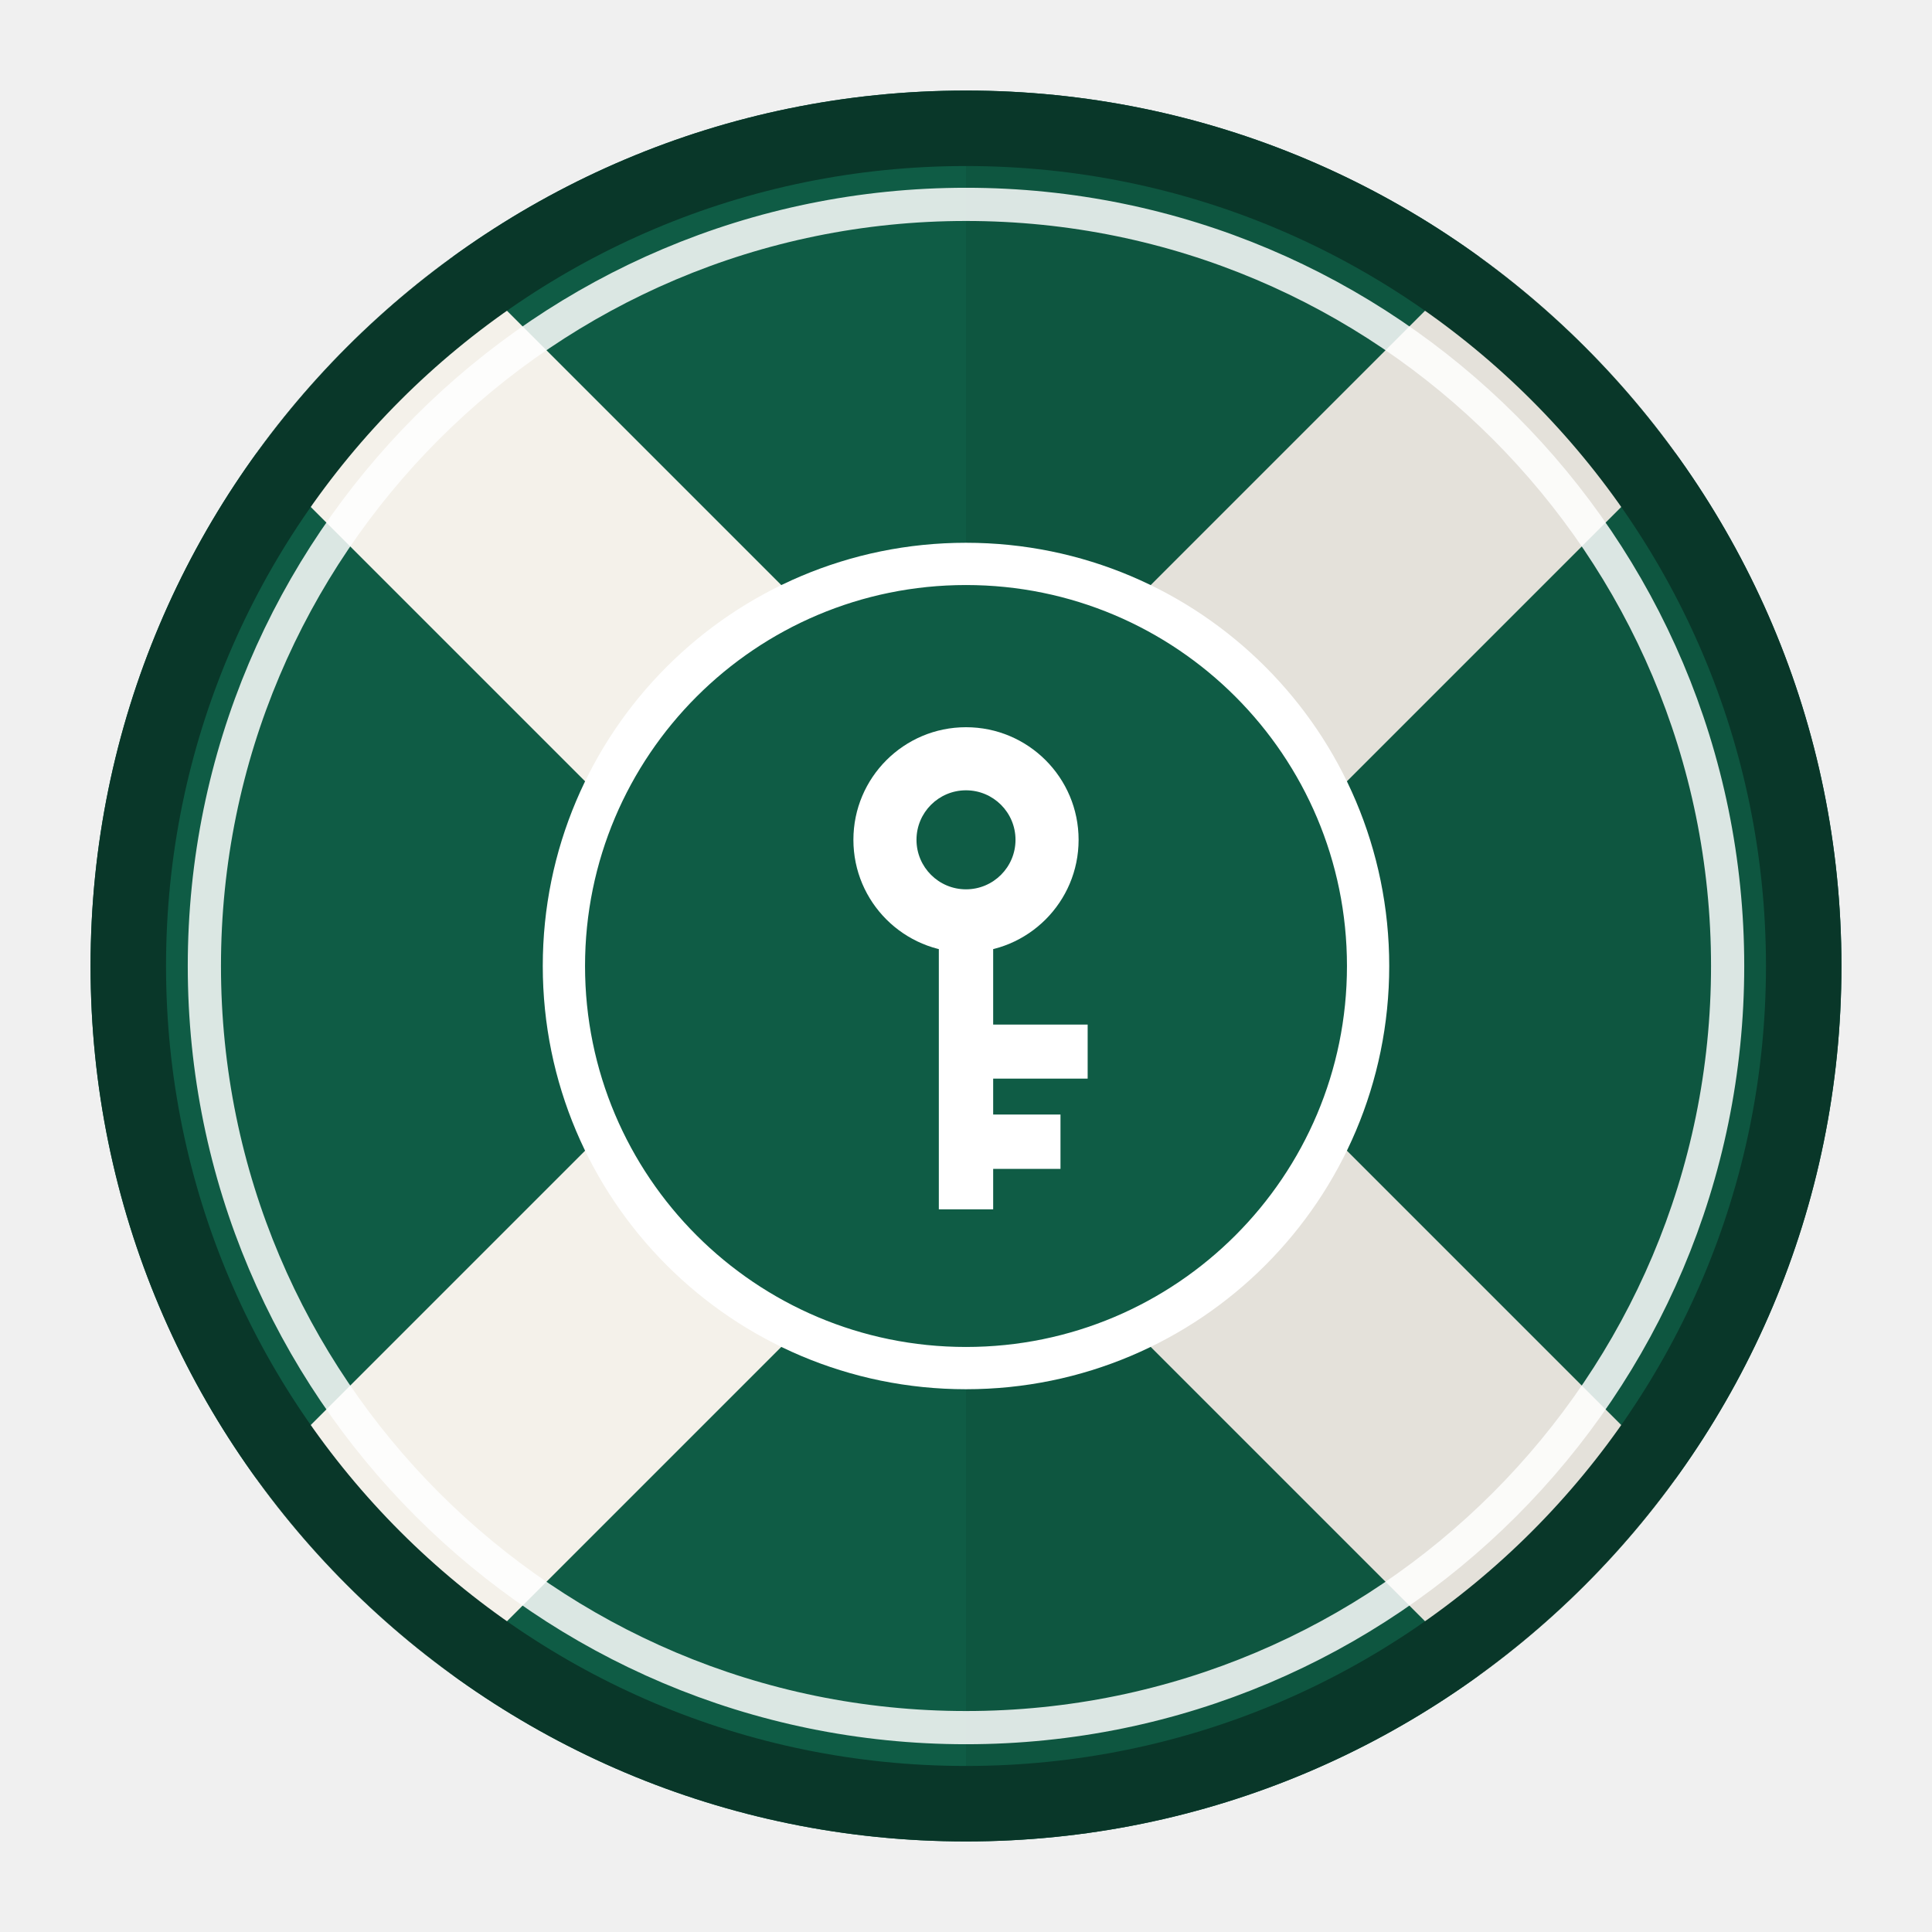
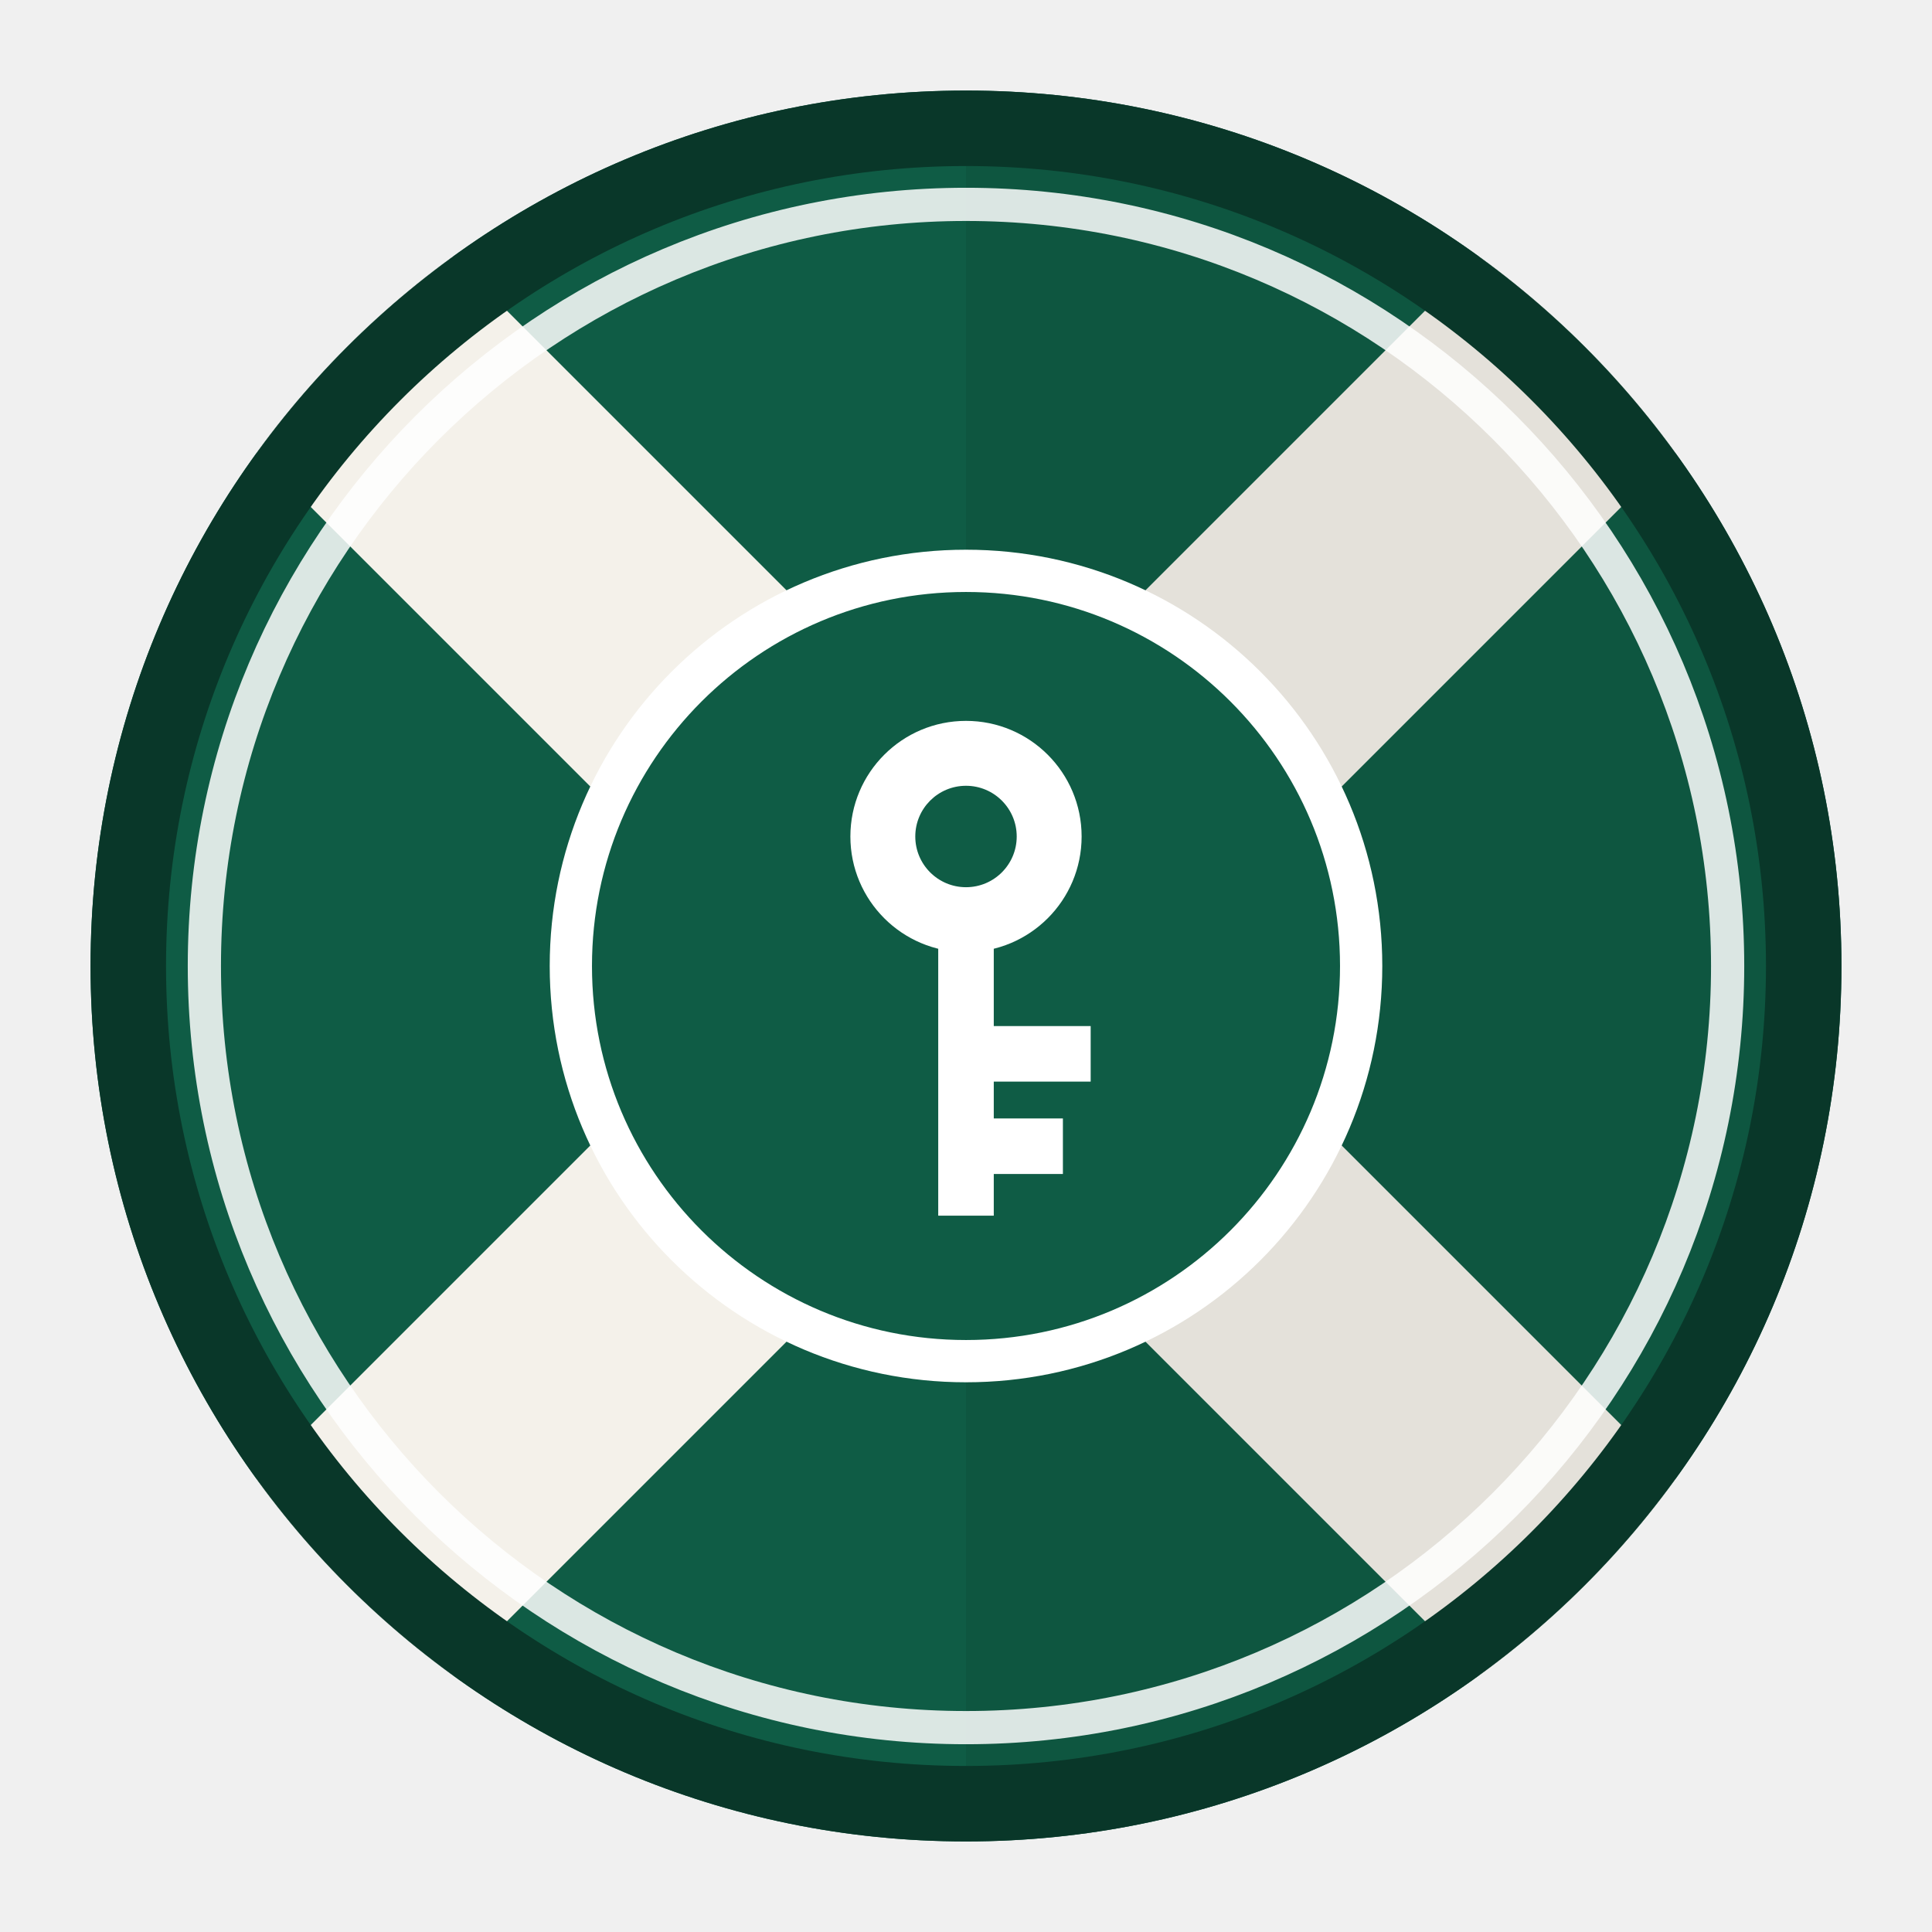
<svg xmlns="http://www.w3.org/2000/svg" width="256" height="256" viewBox="0 0 64 64" aria-hidden="true">
  <defs>
    <clipPath id="bn-crest-round">
      <path d="M3 32A29 29 0 1 1 61 32A29 29 0 1 1 3 32Z" />
    </clipPath>
  </defs>
  <path d="M3 32A29 29 0 1 1 61 32A29 29 0 1 1 3 32Z" fill="#0F5C45" />
  <path d="M-4 61.5L68 -10.5V2.5L-4 74.5Z" fill="#F4F1EA" clip-path="url(#bn-crest-round)" />
  <path d="M-4 -10.5L68 61.5V74.5L-4 2.5Z" fill="#F4F1EA" clip-path="url(#bn-crest-round)" />
  <path d="M32 0H64V64H32Z" fill="#000000" opacity="0.07" clip-path="url(#bn-crest-round)" />
-   <path d="M18.68 32A13.32 13.32 0 1 1 45.32 32A13.32 13.32 0 1 1 18.68 32Z" fill="#0F5C45" stroke="#FFFFFF" stroke-width="1.4" stroke-linejoin="round" clip-path="url(#bn-crest-round)" />
-   <path d="M28.27 27.82A3.73 3.73 0 1 1 35.73 27.82A3.73 3.73 0 1 1 28.27 27.82ZM30.36 27.82A1.64 1.64 0 1 0 33.64 27.82A1.64 1.64 0 1 0 30.36 27.82ZM31.1 31.1H32.9V33.94H36.03V35.73H32.9V36.92H35.13V38.72H32.9V40.06H31.1Z" fill="#FFFFFF" />
+   <path d="M18.91 32A13.09 13.09 0 1 1 45.09 32A13.09 13.09 0 1 1 18.91 32Z" fill="#0F5C45" stroke="#FFFFFF" stroke-width="1.4" stroke-linejoin="round" clip-path="url(#bn-crest-round)" />
+   <path d="M28.17 27.71A3.83 3.83 0 1 1 35.83 27.71A3.83 3.83 0 1 1 28.17 27.71ZM30.32 27.71A1.68 1.68 0 1 0 33.68 27.71A1.68 1.68 0 1 0 30.32 27.71ZM31.08 31.08H32.92V33.99H36.13V35.83H32.92V37.05H35.21V38.89H32.92V40.27H31.08Z" fill="#FFFFFF" />
  <path d="M3 32A29 29 0 1 1 61 32A29 29 0 1 1 3 32Z" fill="none" stroke="#093729" stroke-width="5" stroke-linejoin="round" clip-path="url(#bn-crest-round)" />
  <path d="M6.77 32A25.23 25.23 0 1 1 57.23 32A25.23 25.23 0 1 1 6.77 32Z" fill="none" stroke="#FFFFFF" stroke-width="1.1" stroke-linejoin="round" opacity="0.85" />
</svg>
